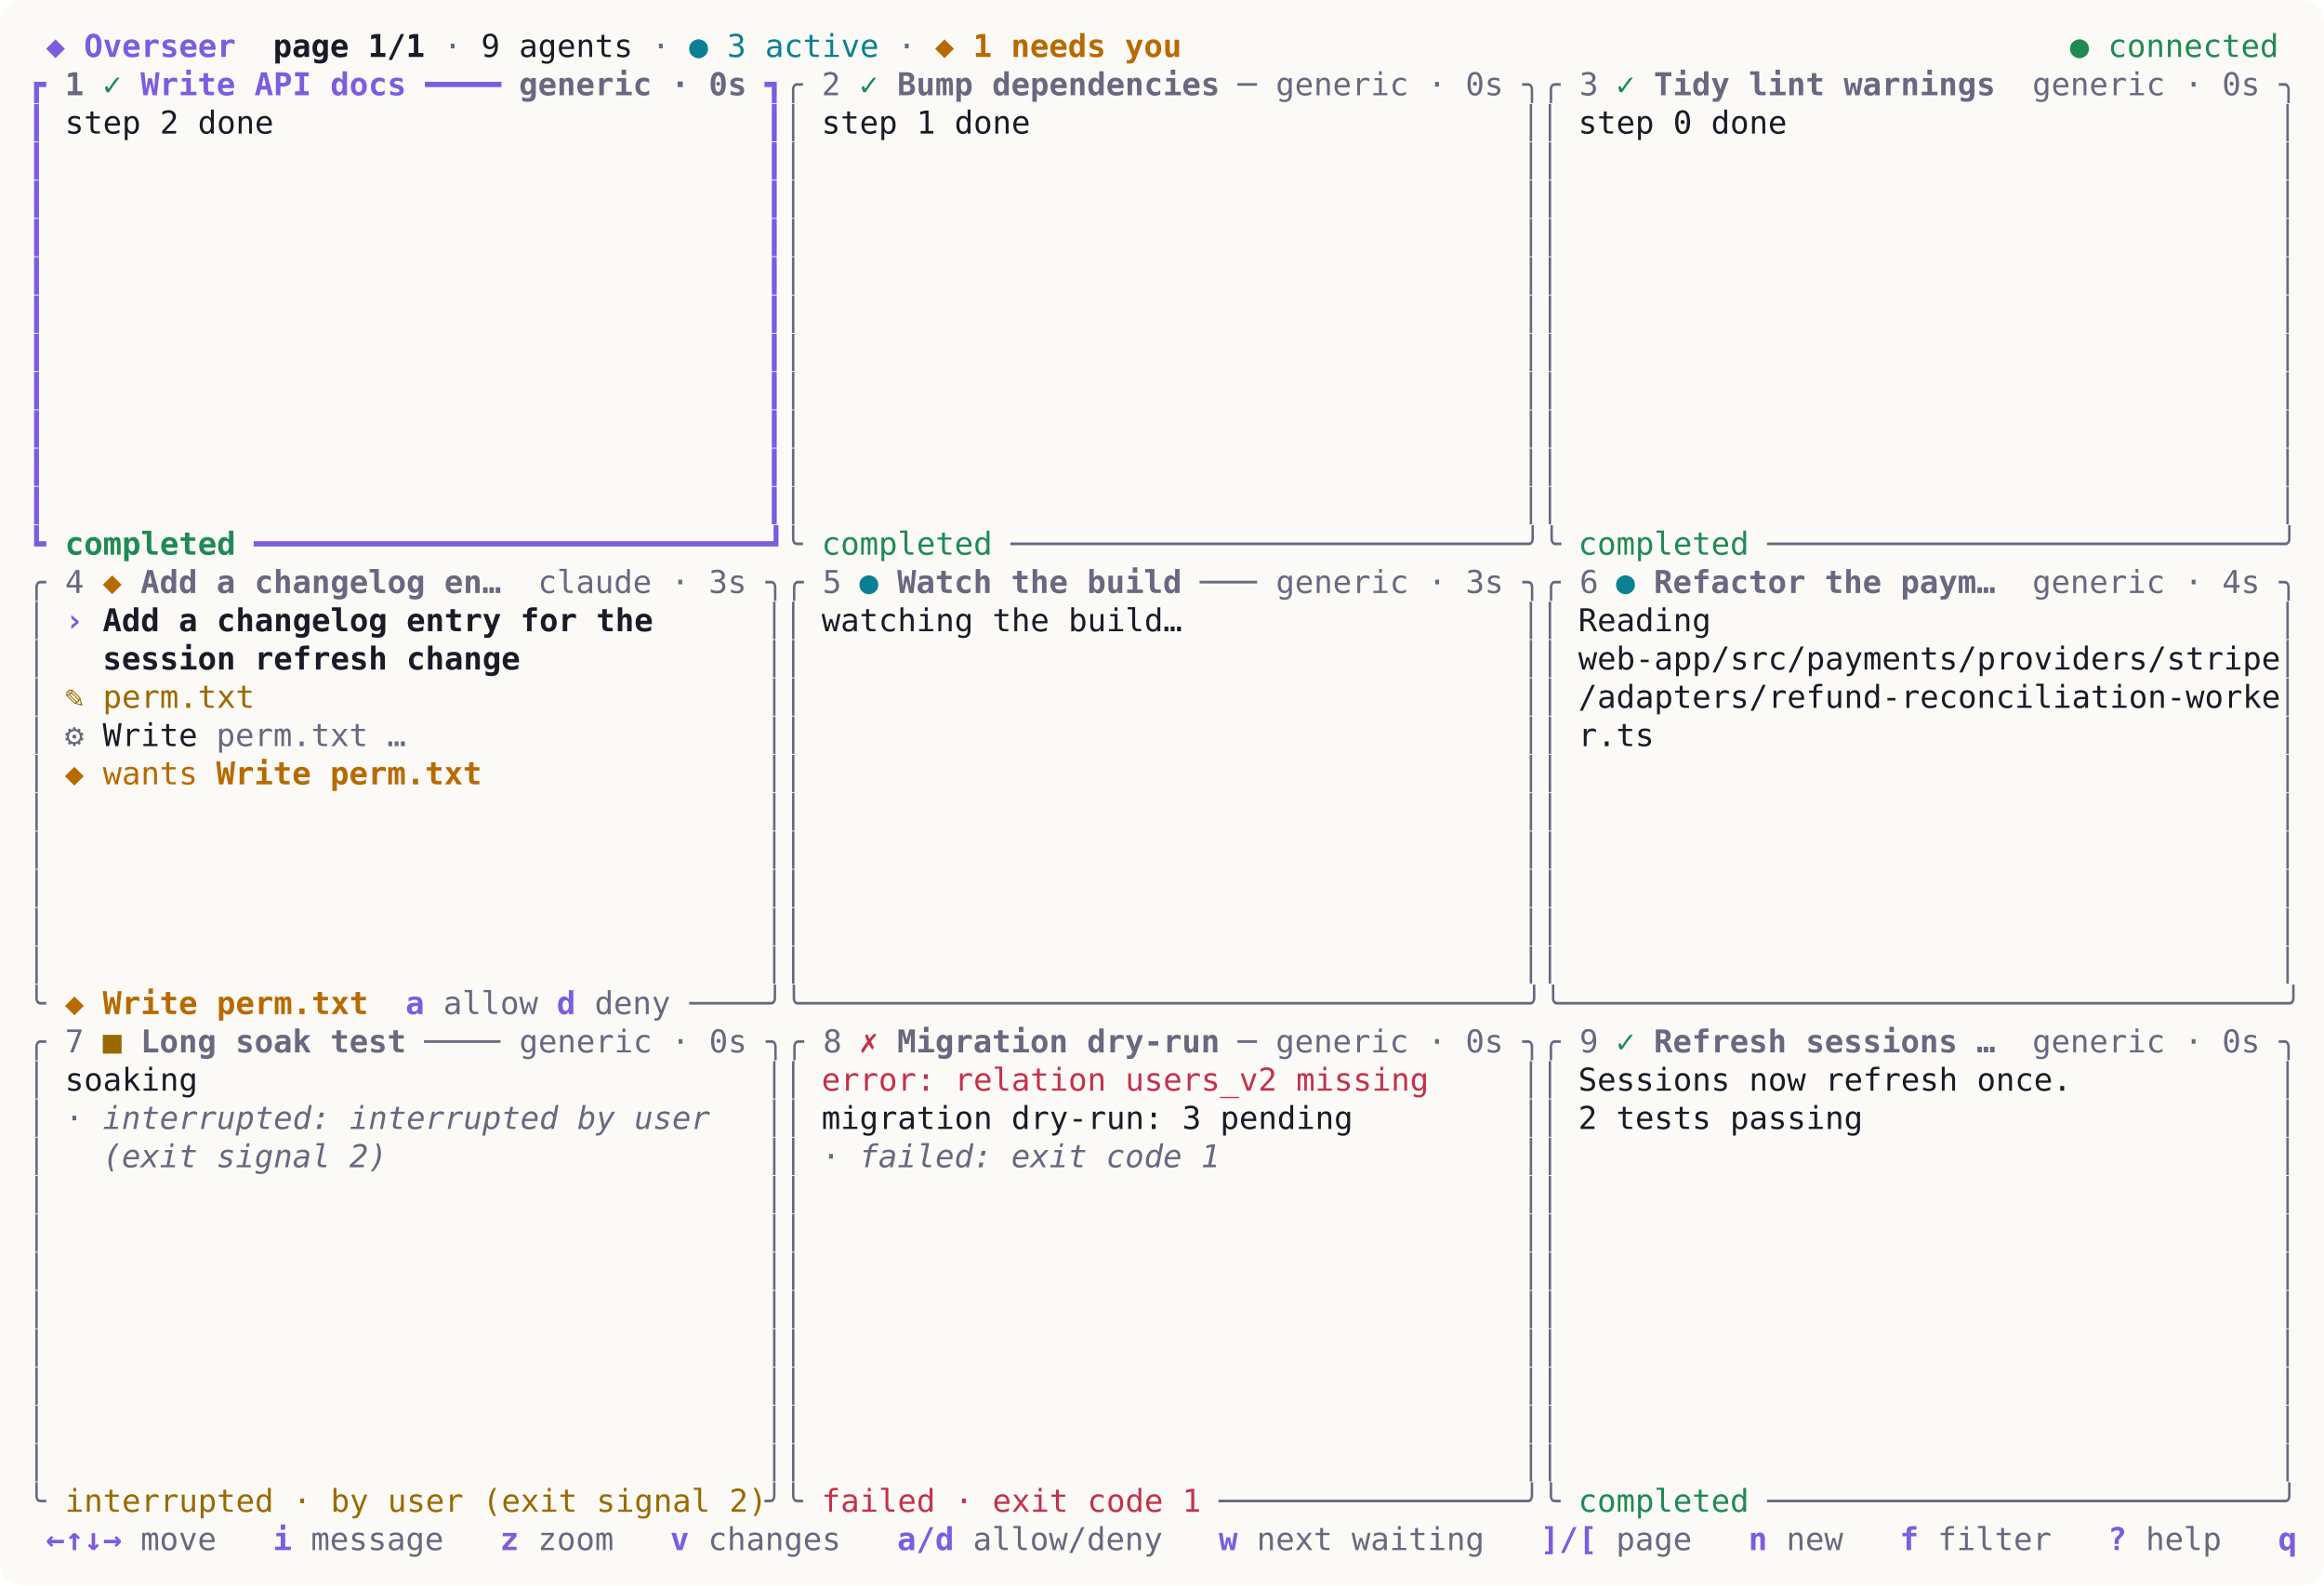
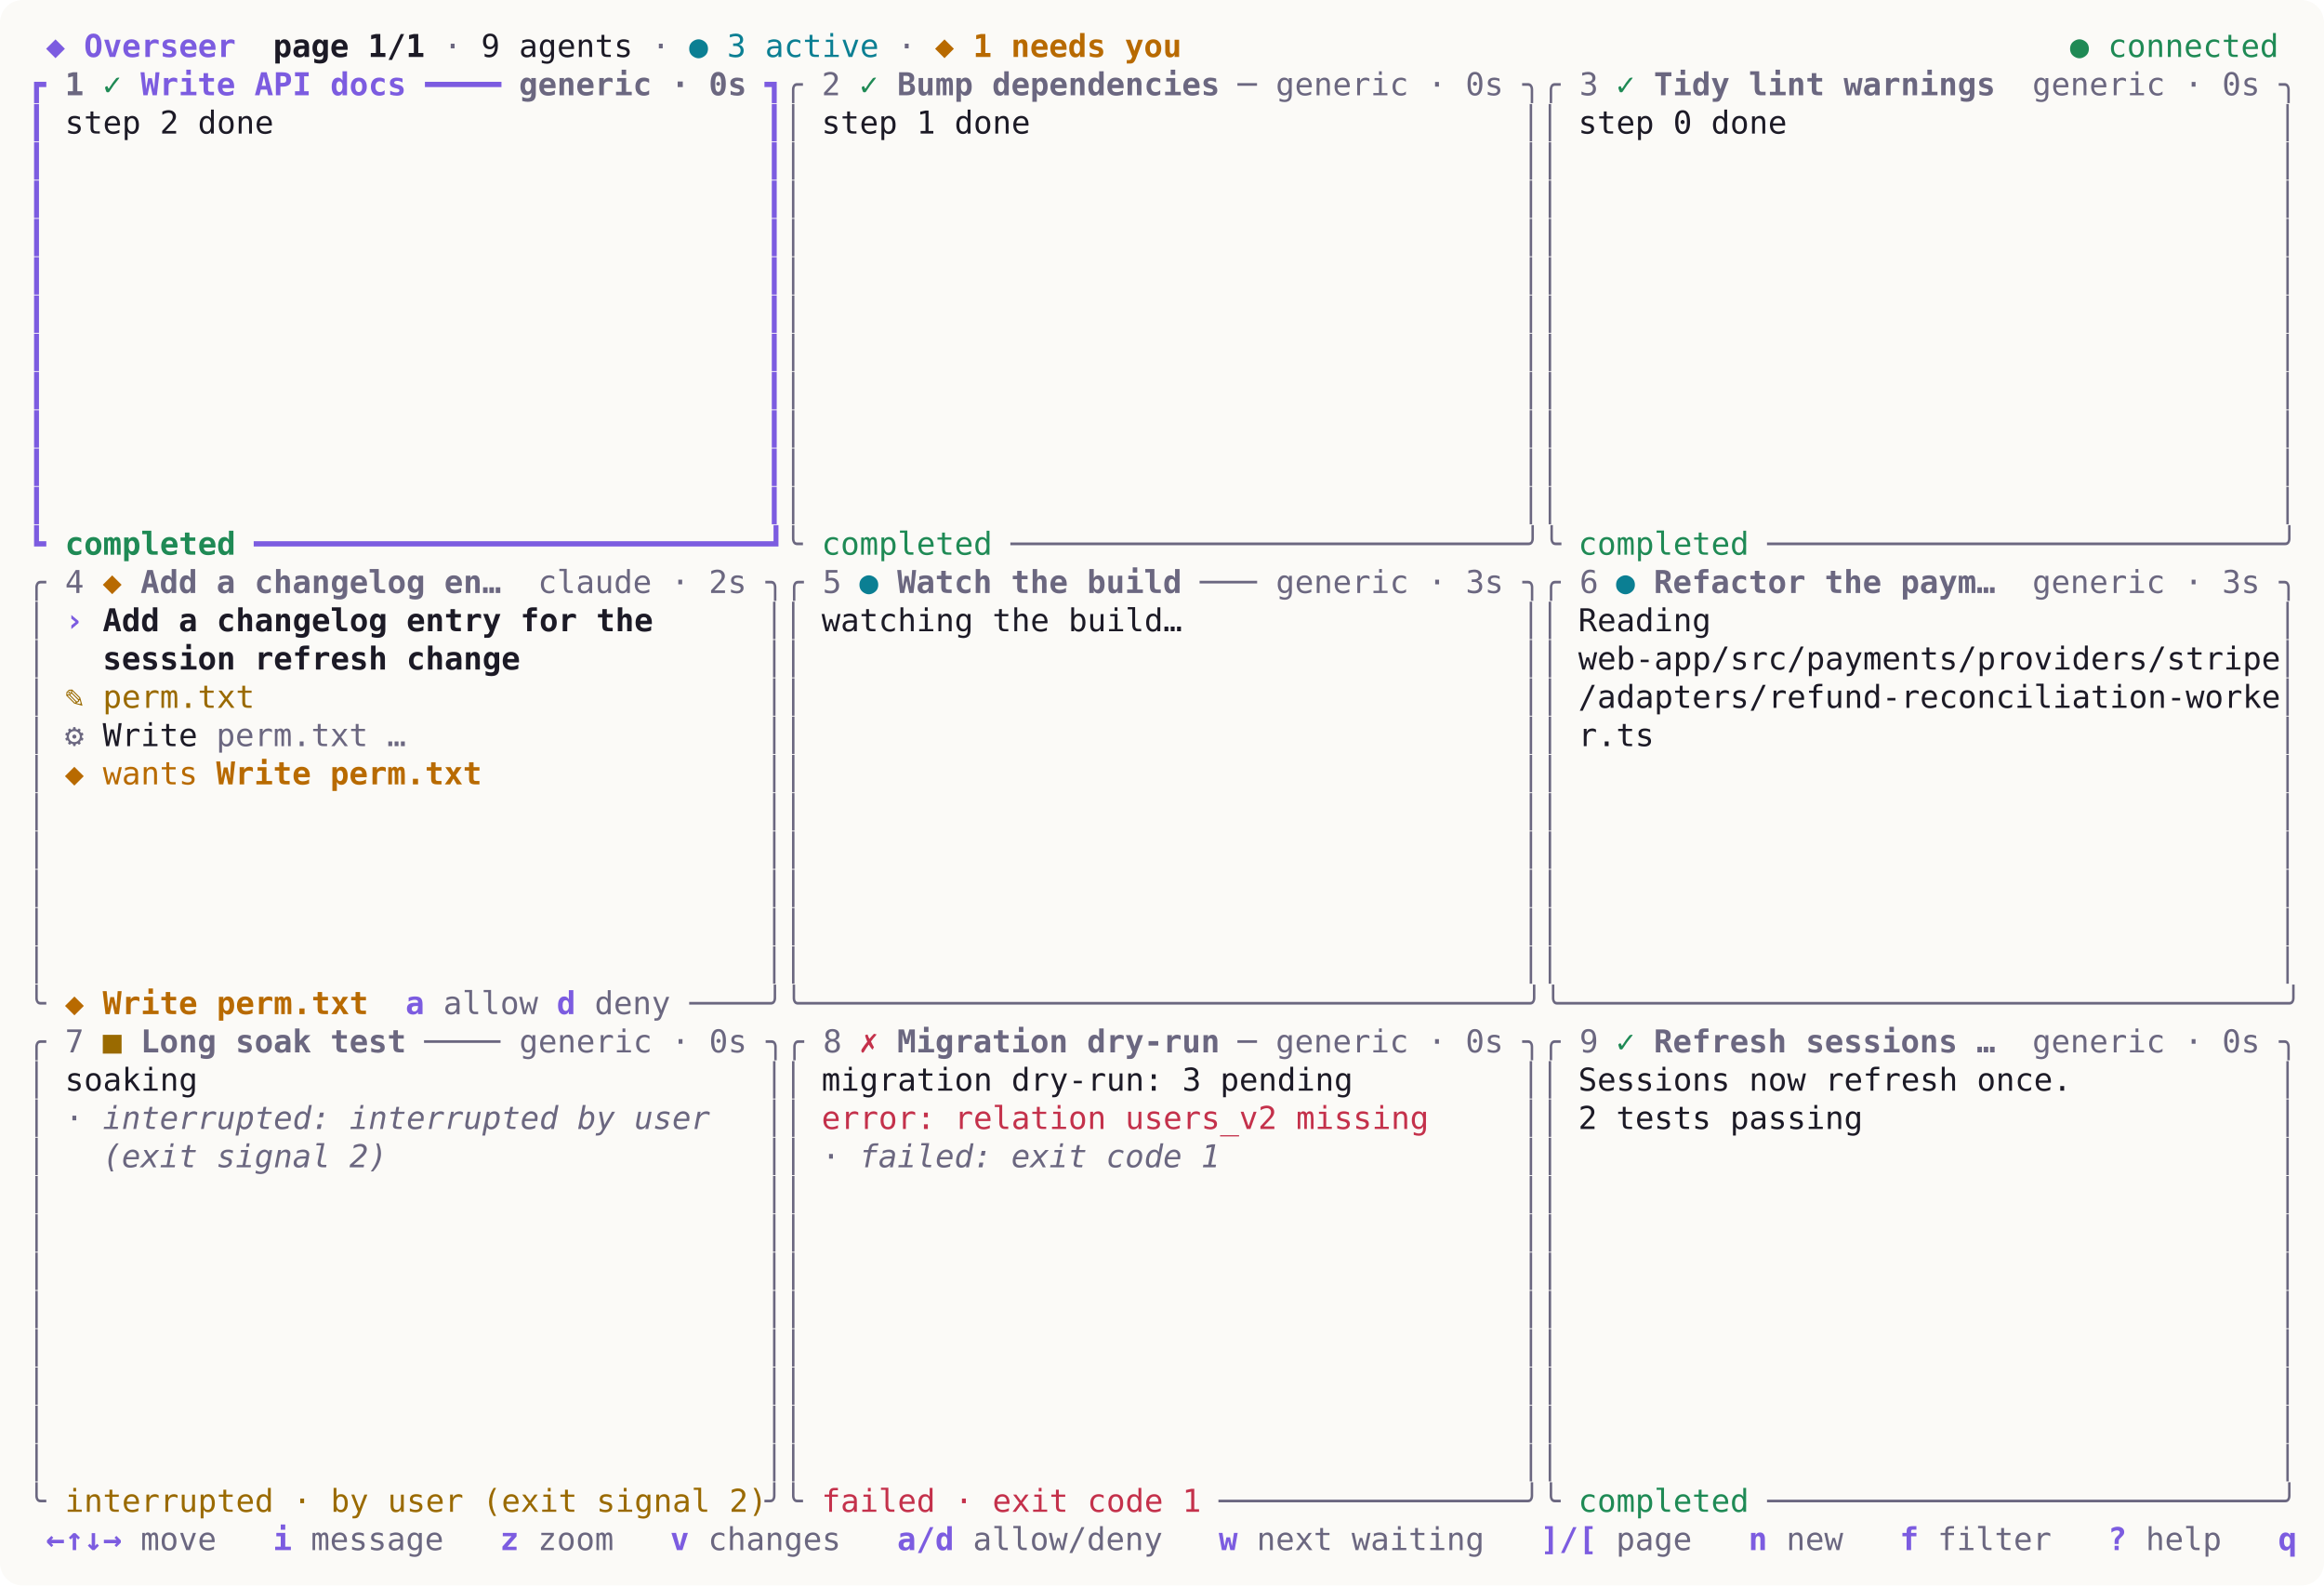
<svg xmlns="http://www.w3.org/2000/svg" width="1032" height="704" viewBox="0 0 1032 704">
  <rect width="100%" height="100%" rx="10" fill="#fbfaf7" />
  <g font-family="ui-monospace, SFMono-Regular, Menlo, monospace" font-size="14">
    <text x="12.0" y="25.3" textLength="100.8" lengthAdjust="spacingAndGlyphs" fill="#7c5ce0" font-weight="700" xml:space="preserve"> ◆ Overseer </text>
    <text x="112.8" y="25.3" textLength="84.0" lengthAdjust="spacingAndGlyphs" fill="#1c1a26" font-weight="700" xml:space="preserve"> page 1/1 </text>
    <text x="196.8" y="25.3" textLength="16.8" lengthAdjust="spacingAndGlyphs" fill="#6b6780" xml:space="preserve">· </text>
    <text x="213.6" y="25.3" textLength="67.2" lengthAdjust="spacingAndGlyphs" fill="#1c1a26" xml:space="preserve">9 agents</text>
    <text x="280.8" y="25.3" textLength="25.2" lengthAdjust="spacingAndGlyphs" fill="#6b6780" xml:space="preserve"> · </text>
    <text x="306.0" y="25.3" textLength="84.0" lengthAdjust="spacingAndGlyphs" fill="#0b7f93" xml:space="preserve">● 3 active</text>
    <text x="390.0" y="25.3" textLength="25.2" lengthAdjust="spacingAndGlyphs" fill="#6b6780" xml:space="preserve"> · </text>
    <text x="415.2" y="25.3" textLength="109.2" lengthAdjust="spacingAndGlyphs" fill="#b86a00" font-weight="700" xml:space="preserve">◆ 1 needs you</text>
    <text x="919.2" y="25.3" textLength="100.8" lengthAdjust="spacingAndGlyphs" fill="#1f8a55" xml:space="preserve">● connected </text>
    <text x="12.0" y="42.3" textLength="8.4" lengthAdjust="spacingAndGlyphs" fill="#7c5ce0" font-weight="700" xml:space="preserve">┏</text>
    <text x="20.4" y="42.3" textLength="25.2" lengthAdjust="spacingAndGlyphs" fill="#6b6780" font-weight="700" xml:space="preserve"> 1 </text>
    <text x="45.6" y="42.3" textLength="16.8" lengthAdjust="spacingAndGlyphs" fill="#1f8a55" font-weight="700" xml:space="preserve">✓ </text>
    <text x="62.4" y="42.3" textLength="159.6" lengthAdjust="spacingAndGlyphs" fill="#7c5ce0" font-weight="700" xml:space="preserve">Write API docs ━━━━</text>
    <text x="222.0" y="42.3" textLength="117.6" lengthAdjust="spacingAndGlyphs" fill="#6b6780" font-weight="700" xml:space="preserve"> generic · 0s </text>
    <text x="339.6" y="42.3" textLength="8.4" lengthAdjust="spacingAndGlyphs" fill="#7c5ce0" font-weight="700" xml:space="preserve">┓</text>
    <text x="348.0" y="42.3" textLength="33.6" lengthAdjust="spacingAndGlyphs" fill="#6b6780" xml:space="preserve">╭ 2 </text>
    <text x="381.6" y="42.3" textLength="16.8" lengthAdjust="spacingAndGlyphs" fill="#1f8a55" xml:space="preserve">✓ </text>
    <text x="398.4" y="42.3" textLength="142.8" lengthAdjust="spacingAndGlyphs" fill="#6b6780" font-weight="700" xml:space="preserve">Bump dependencies</text>
    <text x="541.2" y="42.3" textLength="176.4" lengthAdjust="spacingAndGlyphs" fill="#6b6780" xml:space="preserve"> ─ generic · 0s ╮╭ 3 </text>
    <text x="717.6" y="42.3" textLength="16.8" lengthAdjust="spacingAndGlyphs" fill="#1f8a55" xml:space="preserve">✓ </text>
    <text x="734.4" y="42.3" textLength="151.2" lengthAdjust="spacingAndGlyphs" fill="#6b6780" font-weight="700" xml:space="preserve">Tidy lint warnings</text>
    <text x="885.6" y="42.3" textLength="134.4" lengthAdjust="spacingAndGlyphs" fill="#6b6780" xml:space="preserve">  generic · 0s ╮</text>
    <text x="12.0" y="59.3" textLength="8.4" lengthAdjust="spacingAndGlyphs" fill="#7c5ce0" font-weight="700" xml:space="preserve">┃</text>
    <text x="20.4" y="59.3" textLength="319.2" lengthAdjust="spacingAndGlyphs" fill="#1c1a26" xml:space="preserve"> step 2 done                          </text>
    <text x="339.6" y="59.3" textLength="8.4" lengthAdjust="spacingAndGlyphs" fill="#7c5ce0" font-weight="700" xml:space="preserve">┃</text>
    <text x="348.0" y="59.3" textLength="8.4" lengthAdjust="spacingAndGlyphs" fill="#6b6780" xml:space="preserve">│</text>
    <text x="356.4" y="59.3" textLength="319.2" lengthAdjust="spacingAndGlyphs" fill="#1c1a26" xml:space="preserve"> step 1 done                          </text>
    <text x="675.6" y="59.3" textLength="16.8" lengthAdjust="spacingAndGlyphs" fill="#6b6780" xml:space="preserve">││</text>
    <text x="692.4" y="59.3" textLength="319.2" lengthAdjust="spacingAndGlyphs" fill="#1c1a26" xml:space="preserve"> step 0 done                          </text>
    <text x="1011.6" y="59.3" textLength="8.4" lengthAdjust="spacingAndGlyphs" fill="#6b6780" xml:space="preserve">│</text>
    <text x="12.0" y="76.3" textLength="8.4" lengthAdjust="spacingAndGlyphs" fill="#7c5ce0" font-weight="700" xml:space="preserve">┃</text>
    <text x="339.6" y="76.3" textLength="8.4" lengthAdjust="spacingAndGlyphs" fill="#7c5ce0" font-weight="700" xml:space="preserve">┃</text>
    <text x="348.0" y="76.3" textLength="8.4" lengthAdjust="spacingAndGlyphs" fill="#6b6780" xml:space="preserve">│</text>
    <text x="675.6" y="76.3" textLength="16.8" lengthAdjust="spacingAndGlyphs" fill="#6b6780" xml:space="preserve">││</text>
    <text x="1011.6" y="76.3" textLength="8.4" lengthAdjust="spacingAndGlyphs" fill="#6b6780" xml:space="preserve">│</text>
    <text x="12.0" y="93.3" textLength="8.4" lengthAdjust="spacingAndGlyphs" fill="#7c5ce0" font-weight="700" xml:space="preserve">┃</text>
    <text x="339.6" y="93.3" textLength="8.4" lengthAdjust="spacingAndGlyphs" fill="#7c5ce0" font-weight="700" xml:space="preserve">┃</text>
    <text x="348.0" y="93.3" textLength="8.4" lengthAdjust="spacingAndGlyphs" fill="#6b6780" xml:space="preserve">│</text>
    <text x="675.6" y="93.3" textLength="16.8" lengthAdjust="spacingAndGlyphs" fill="#6b6780" xml:space="preserve">││</text>
    <text x="1011.6" y="93.3" textLength="8.4" lengthAdjust="spacingAndGlyphs" fill="#6b6780" xml:space="preserve">│</text>
    <text x="12.0" y="110.3" textLength="8.4" lengthAdjust="spacingAndGlyphs" fill="#7c5ce0" font-weight="700" xml:space="preserve">┃</text>
    <text x="339.6" y="110.3" textLength="8.4" lengthAdjust="spacingAndGlyphs" fill="#7c5ce0" font-weight="700" xml:space="preserve">┃</text>
    <text x="348.0" y="110.3" textLength="8.4" lengthAdjust="spacingAndGlyphs" fill="#6b6780" xml:space="preserve">│</text>
    <text x="675.6" y="110.3" textLength="16.8" lengthAdjust="spacingAndGlyphs" fill="#6b6780" xml:space="preserve">││</text>
    <text x="1011.6" y="110.3" textLength="8.4" lengthAdjust="spacingAndGlyphs" fill="#6b6780" xml:space="preserve">│</text>
    <text x="12.0" y="127.3" textLength="8.4" lengthAdjust="spacingAndGlyphs" fill="#7c5ce0" font-weight="700" xml:space="preserve">┃</text>
    <text x="339.6" y="127.3" textLength="8.4" lengthAdjust="spacingAndGlyphs" fill="#7c5ce0" font-weight="700" xml:space="preserve">┃</text>
    <text x="348.0" y="127.3" textLength="8.4" lengthAdjust="spacingAndGlyphs" fill="#6b6780" xml:space="preserve">│</text>
    <text x="675.6" y="127.3" textLength="16.8" lengthAdjust="spacingAndGlyphs" fill="#6b6780" xml:space="preserve">││</text>
    <text x="1011.6" y="127.3" textLength="8.4" lengthAdjust="spacingAndGlyphs" fill="#6b6780" xml:space="preserve">│</text>
    <text x="12.0" y="144.3" textLength="8.4" lengthAdjust="spacingAndGlyphs" fill="#7c5ce0" font-weight="700" xml:space="preserve">┃</text>
    <text x="339.6" y="144.3" textLength="8.4" lengthAdjust="spacingAndGlyphs" fill="#7c5ce0" font-weight="700" xml:space="preserve">┃</text>
    <text x="348.0" y="144.3" textLength="8.4" lengthAdjust="spacingAndGlyphs" fill="#6b6780" xml:space="preserve">│</text>
    <text x="675.6" y="144.3" textLength="16.8" lengthAdjust="spacingAndGlyphs" fill="#6b6780" xml:space="preserve">││</text>
    <text x="1011.6" y="144.3" textLength="8.4" lengthAdjust="spacingAndGlyphs" fill="#6b6780" xml:space="preserve">│</text>
    <text x="12.0" y="161.3" textLength="8.4" lengthAdjust="spacingAndGlyphs" fill="#7c5ce0" font-weight="700" xml:space="preserve">┃</text>
    <text x="339.6" y="161.3" textLength="8.4" lengthAdjust="spacingAndGlyphs" fill="#7c5ce0" font-weight="700" xml:space="preserve">┃</text>
    <text x="348.0" y="161.3" textLength="8.4" lengthAdjust="spacingAndGlyphs" fill="#6b6780" xml:space="preserve">│</text>
    <text x="675.6" y="161.3" textLength="16.8" lengthAdjust="spacingAndGlyphs" fill="#6b6780" xml:space="preserve">││</text>
    <text x="1011.6" y="161.3" textLength="8.4" lengthAdjust="spacingAndGlyphs" fill="#6b6780" xml:space="preserve">│</text>
    <text x="12.0" y="178.3" textLength="8.4" lengthAdjust="spacingAndGlyphs" fill="#7c5ce0" font-weight="700" xml:space="preserve">┃</text>
    <text x="339.6" y="178.3" textLength="8.4" lengthAdjust="spacingAndGlyphs" fill="#7c5ce0" font-weight="700" xml:space="preserve">┃</text>
    <text x="348.0" y="178.3" textLength="8.4" lengthAdjust="spacingAndGlyphs" fill="#6b6780" xml:space="preserve">│</text>
    <text x="675.6" y="178.3" textLength="16.8" lengthAdjust="spacingAndGlyphs" fill="#6b6780" xml:space="preserve">││</text>
    <text x="1011.6" y="178.3" textLength="8.4" lengthAdjust="spacingAndGlyphs" fill="#6b6780" xml:space="preserve">│</text>
    <text x="12.0" y="195.3" textLength="8.4" lengthAdjust="spacingAndGlyphs" fill="#7c5ce0" font-weight="700" xml:space="preserve">┃</text>
    <text x="339.6" y="195.3" textLength="8.4" lengthAdjust="spacingAndGlyphs" fill="#7c5ce0" font-weight="700" xml:space="preserve">┃</text>
    <text x="348.0" y="195.3" textLength="8.4" lengthAdjust="spacingAndGlyphs" fill="#6b6780" xml:space="preserve">│</text>
    <text x="675.6" y="195.3" textLength="16.8" lengthAdjust="spacingAndGlyphs" fill="#6b6780" xml:space="preserve">││</text>
    <text x="1011.6" y="195.3" textLength="8.4" lengthAdjust="spacingAndGlyphs" fill="#6b6780" xml:space="preserve">│</text>
    <text x="12.0" y="212.3" textLength="8.4" lengthAdjust="spacingAndGlyphs" fill="#7c5ce0" font-weight="700" xml:space="preserve">┃</text>
    <text x="339.6" y="212.3" textLength="8.4" lengthAdjust="spacingAndGlyphs" fill="#7c5ce0" font-weight="700" xml:space="preserve">┃</text>
    <text x="348.0" y="212.3" textLength="8.4" lengthAdjust="spacingAndGlyphs" fill="#6b6780" xml:space="preserve">│</text>
    <text x="675.6" y="212.3" textLength="16.8" lengthAdjust="spacingAndGlyphs" fill="#6b6780" xml:space="preserve">││</text>
    <text x="1011.6" y="212.3" textLength="8.4" lengthAdjust="spacingAndGlyphs" fill="#6b6780" xml:space="preserve">│</text>
    <text x="12.0" y="229.3" textLength="8.4" lengthAdjust="spacingAndGlyphs" fill="#7c5ce0" font-weight="700" xml:space="preserve">┃</text>
    <text x="339.6" y="229.3" textLength="8.4" lengthAdjust="spacingAndGlyphs" fill="#7c5ce0" font-weight="700" xml:space="preserve">┃</text>
    <text x="348.0" y="229.3" textLength="8.4" lengthAdjust="spacingAndGlyphs" fill="#6b6780" xml:space="preserve">│</text>
    <text x="675.6" y="229.3" textLength="16.8" lengthAdjust="spacingAndGlyphs" fill="#6b6780" xml:space="preserve">││</text>
    <text x="1011.6" y="229.3" textLength="8.4" lengthAdjust="spacingAndGlyphs" fill="#6b6780" xml:space="preserve">│</text>
    <text x="12.0" y="246.3" textLength="8.4" lengthAdjust="spacingAndGlyphs" fill="#7c5ce0" font-weight="700" xml:space="preserve">┗</text>
    <text x="20.4" y="246.3" textLength="92.4" lengthAdjust="spacingAndGlyphs" fill="#1f8a55" font-weight="700" xml:space="preserve"> completed </text>
    <text x="112.8" y="246.3" textLength="235.2" lengthAdjust="spacingAndGlyphs" fill="#7c5ce0" font-weight="700" xml:space="preserve">━━━━━━━━━━━━━━━━━━━━━━━━━━━┛</text>
    <text x="348.0" y="246.3" textLength="8.4" lengthAdjust="spacingAndGlyphs" fill="#6b6780" xml:space="preserve">╰</text>
    <text x="356.4" y="246.3" textLength="92.4" lengthAdjust="spacingAndGlyphs" fill="#1f8a55" xml:space="preserve"> completed </text>
    <text x="448.8" y="246.3" textLength="243.6" lengthAdjust="spacingAndGlyphs" fill="#6b6780" xml:space="preserve">───────────────────────────╯╰</text>
    <text x="692.4" y="246.3" textLength="92.4" lengthAdjust="spacingAndGlyphs" fill="#1f8a55" xml:space="preserve"> completed </text>
    <text x="784.8" y="246.3" textLength="235.2" lengthAdjust="spacingAndGlyphs" fill="#6b6780" xml:space="preserve">───────────────────────────╯</text>
    <text x="12.0" y="263.3" textLength="33.6" lengthAdjust="spacingAndGlyphs" fill="#6b6780" xml:space="preserve">╭ 4 </text>
    <text x="45.6" y="263.3" textLength="16.8" lengthAdjust="spacingAndGlyphs" fill="#b86a00" xml:space="preserve">◆ </text>
    <text x="62.4" y="263.3" textLength="159.6" lengthAdjust="spacingAndGlyphs" fill="#6b6780" font-weight="700" xml:space="preserve">Add a changelog en…</text>
-     <text x="222.0" y="263.3" textLength="159.6" lengthAdjust="spacingAndGlyphs" fill="#6b6780" xml:space="preserve">  claude · 3s ╮╭ 5 </text>
+     <text x="222.0" y="263.3" textLength="159.6" lengthAdjust="spacingAndGlyphs" fill="#6b6780" xml:space="preserve">  claude · 2s ╮╭ 5 </text>
    <text x="381.6" y="263.3" textLength="16.8" lengthAdjust="spacingAndGlyphs" fill="#0b7f93" xml:space="preserve">● </text>
    <text x="398.4" y="263.3" textLength="126.0" lengthAdjust="spacingAndGlyphs" fill="#6b6780" font-weight="700" xml:space="preserve">Watch the build</text>
    <text x="524.4" y="263.3" textLength="193.2" lengthAdjust="spacingAndGlyphs" fill="#6b6780" xml:space="preserve"> ─── generic · 3s ╮╭ 6 </text>
    <text x="717.6" y="263.3" textLength="16.8" lengthAdjust="spacingAndGlyphs" fill="#0b7f93" xml:space="preserve">● </text>
    <text x="734.4" y="263.3" textLength="151.2" lengthAdjust="spacingAndGlyphs" fill="#6b6780" font-weight="700" xml:space="preserve">Refactor the paym…</text>
-     <text x="885.6" y="263.3" textLength="134.4" lengthAdjust="spacingAndGlyphs" fill="#6b6780" xml:space="preserve">  generic · 4s ╮</text>
+     <text x="885.6" y="263.3" textLength="134.4" lengthAdjust="spacingAndGlyphs" fill="#6b6780" xml:space="preserve">  generic · 3s ╮</text>
    <text x="12.0" y="280.3" textLength="8.4" lengthAdjust="spacingAndGlyphs" fill="#6b6780" xml:space="preserve">│</text>
    <text x="28.8" y="280.3" textLength="16.8" lengthAdjust="spacingAndGlyphs" fill="#7c5ce0" font-weight="700" xml:space="preserve">› </text>
    <text x="45.6" y="280.3" textLength="252.0" lengthAdjust="spacingAndGlyphs" fill="#1c1a26" font-weight="700" xml:space="preserve">Add a changelog entry for the </text>
    <text x="339.6" y="280.3" textLength="16.8" lengthAdjust="spacingAndGlyphs" fill="#6b6780" xml:space="preserve">││</text>
    <text x="356.4" y="280.3" textLength="319.2" lengthAdjust="spacingAndGlyphs" fill="#1c1a26" xml:space="preserve"> watching the build…                  </text>
    <text x="675.6" y="280.3" textLength="16.8" lengthAdjust="spacingAndGlyphs" fill="#6b6780" xml:space="preserve">││</text>
    <text x="692.4" y="280.3" textLength="319.2" lengthAdjust="spacingAndGlyphs" fill="#1c1a26" xml:space="preserve"> Reading                              </text>
    <text x="1011.6" y="280.3" textLength="8.4" lengthAdjust="spacingAndGlyphs" fill="#6b6780" xml:space="preserve">│</text>
    <text x="12.0" y="297.3" textLength="8.4" lengthAdjust="spacingAndGlyphs" fill="#6b6780" xml:space="preserve">│</text>
    <text x="45.6" y="297.3" textLength="184.8" lengthAdjust="spacingAndGlyphs" fill="#1c1a26" font-weight="700" xml:space="preserve">session refresh change</text>
    <text x="339.6" y="297.3" textLength="16.8" lengthAdjust="spacingAndGlyphs" fill="#6b6780" xml:space="preserve">││</text>
    <text x="675.6" y="297.3" textLength="16.8" lengthAdjust="spacingAndGlyphs" fill="#6b6780" xml:space="preserve">││</text>
    <text x="692.4" y="297.3" textLength="319.2" lengthAdjust="spacingAndGlyphs" fill="#1c1a26" xml:space="preserve"> web-app/src/payments/providers/stripe</text>
    <text x="1011.6" y="297.3" textLength="8.4" lengthAdjust="spacingAndGlyphs" fill="#6b6780" xml:space="preserve">│</text>
    <text x="12.0" y="314.3" textLength="8.4" lengthAdjust="spacingAndGlyphs" fill="#6b6780" xml:space="preserve">│</text>
    <text x="28.8" y="314.3" textLength="84.0" lengthAdjust="spacingAndGlyphs" fill="#9a6a00" xml:space="preserve">✎ perm.txt</text>
    <text x="339.6" y="314.3" textLength="16.8" lengthAdjust="spacingAndGlyphs" fill="#6b6780" xml:space="preserve">││</text>
    <text x="675.6" y="314.3" textLength="16.8" lengthAdjust="spacingAndGlyphs" fill="#6b6780" xml:space="preserve">││</text>
    <text x="692.4" y="314.3" textLength="319.2" lengthAdjust="spacingAndGlyphs" fill="#1c1a26" xml:space="preserve"> /adapters/refund-reconciliation-worke</text>
    <text x="1011.6" y="314.3" textLength="8.4" lengthAdjust="spacingAndGlyphs" fill="#6b6780" xml:space="preserve">│</text>
    <text x="12.0" y="331.3" textLength="8.4" lengthAdjust="spacingAndGlyphs" fill="#6b6780" xml:space="preserve">│</text>
    <text x="28.8" y="331.3" textLength="16.8" lengthAdjust="spacingAndGlyphs" fill="#6b6780" xml:space="preserve">⚙ </text>
    <text x="45.6" y="331.3" textLength="42.0" lengthAdjust="spacingAndGlyphs" fill="#1c1a26" xml:space="preserve">Write</text>
    <text x="87.6" y="331.3" textLength="92.4" lengthAdjust="spacingAndGlyphs" fill="#6b6780" xml:space="preserve"> perm.txt …</text>
    <text x="339.6" y="331.3" textLength="16.8" lengthAdjust="spacingAndGlyphs" fill="#6b6780" xml:space="preserve">││</text>
    <text x="675.6" y="331.3" textLength="16.8" lengthAdjust="spacingAndGlyphs" fill="#6b6780" xml:space="preserve">││</text>
    <text x="692.4" y="331.3" textLength="319.2" lengthAdjust="spacingAndGlyphs" fill="#1c1a26" xml:space="preserve"> r.ts                                 </text>
    <text x="1011.6" y="331.3" textLength="8.4" lengthAdjust="spacingAndGlyphs" fill="#6b6780" xml:space="preserve">│</text>
    <text x="12.0" y="348.3" textLength="8.4" lengthAdjust="spacingAndGlyphs" fill="#6b6780" xml:space="preserve">│</text>
    <text x="28.8" y="348.3" textLength="67.2" lengthAdjust="spacingAndGlyphs" fill="#b86a00" xml:space="preserve">◆ wants </text>
    <text x="96.0" y="348.3" textLength="117.6" lengthAdjust="spacingAndGlyphs" fill="#b86a00" font-weight="700" xml:space="preserve">Write perm.txt</text>
    <text x="339.6" y="348.3" textLength="16.8" lengthAdjust="spacingAndGlyphs" fill="#6b6780" xml:space="preserve">││</text>
    <text x="675.6" y="348.3" textLength="16.8" lengthAdjust="spacingAndGlyphs" fill="#6b6780" xml:space="preserve">││</text>
    <text x="1011.6" y="348.3" textLength="8.4" lengthAdjust="spacingAndGlyphs" fill="#6b6780" xml:space="preserve">│</text>
    <text x="12.0" y="365.3" textLength="8.4" lengthAdjust="spacingAndGlyphs" fill="#6b6780" xml:space="preserve">│</text>
    <text x="339.6" y="365.3" textLength="16.8" lengthAdjust="spacingAndGlyphs" fill="#6b6780" xml:space="preserve">││</text>
    <text x="675.6" y="365.3" textLength="16.8" lengthAdjust="spacingAndGlyphs" fill="#6b6780" xml:space="preserve">││</text>
    <text x="1011.6" y="365.3" textLength="8.4" lengthAdjust="spacingAndGlyphs" fill="#6b6780" xml:space="preserve">│</text>
    <text x="12.0" y="382.3" textLength="8.4" lengthAdjust="spacingAndGlyphs" fill="#6b6780" xml:space="preserve">│</text>
    <text x="339.6" y="382.3" textLength="16.8" lengthAdjust="spacingAndGlyphs" fill="#6b6780" xml:space="preserve">││</text>
    <text x="675.6" y="382.3" textLength="16.8" lengthAdjust="spacingAndGlyphs" fill="#6b6780" xml:space="preserve">││</text>
    <text x="1011.6" y="382.3" textLength="8.4" lengthAdjust="spacingAndGlyphs" fill="#6b6780" xml:space="preserve">│</text>
    <text x="12.0" y="399.3" textLength="8.4" lengthAdjust="spacingAndGlyphs" fill="#6b6780" xml:space="preserve">│</text>
    <text x="339.6" y="399.3" textLength="16.8" lengthAdjust="spacingAndGlyphs" fill="#6b6780" xml:space="preserve">││</text>
    <text x="675.6" y="399.3" textLength="16.8" lengthAdjust="spacingAndGlyphs" fill="#6b6780" xml:space="preserve">││</text>
    <text x="1011.6" y="399.3" textLength="8.4" lengthAdjust="spacingAndGlyphs" fill="#6b6780" xml:space="preserve">│</text>
    <text x="12.0" y="416.3" textLength="8.4" lengthAdjust="spacingAndGlyphs" fill="#6b6780" xml:space="preserve">│</text>
    <text x="339.6" y="416.3" textLength="16.8" lengthAdjust="spacingAndGlyphs" fill="#6b6780" xml:space="preserve">││</text>
    <text x="675.6" y="416.3" textLength="16.8" lengthAdjust="spacingAndGlyphs" fill="#6b6780" xml:space="preserve">││</text>
    <text x="1011.6" y="416.3" textLength="8.4" lengthAdjust="spacingAndGlyphs" fill="#6b6780" xml:space="preserve">│</text>
    <text x="12.0" y="433.3" textLength="8.4" lengthAdjust="spacingAndGlyphs" fill="#6b6780" xml:space="preserve">│</text>
    <text x="339.6" y="433.3" textLength="16.8" lengthAdjust="spacingAndGlyphs" fill="#6b6780" xml:space="preserve">││</text>
    <text x="675.6" y="433.3" textLength="16.8" lengthAdjust="spacingAndGlyphs" fill="#6b6780" xml:space="preserve">││</text>
    <text x="1011.6" y="433.3" textLength="8.4" lengthAdjust="spacingAndGlyphs" fill="#6b6780" xml:space="preserve">│</text>
    <text x="12.0" y="450.3" textLength="8.4" lengthAdjust="spacingAndGlyphs" fill="#6b6780" xml:space="preserve">╰</text>
    <text x="20.4" y="450.3" textLength="25.2" lengthAdjust="spacingAndGlyphs" fill="#b86a00" xml:space="preserve"> ◆ </text>
    <text x="45.6" y="450.3" textLength="117.6" lengthAdjust="spacingAndGlyphs" fill="#b86a00" font-weight="700" xml:space="preserve">Write perm.txt</text>
    <text x="163.2" y="450.3" textLength="25.2" lengthAdjust="spacingAndGlyphs" fill="#7c5ce0" font-weight="700" xml:space="preserve">  a</text>
    <text x="188.4" y="450.3" textLength="58.8" lengthAdjust="spacingAndGlyphs" fill="#6b6780" xml:space="preserve"> allow </text>
    <text x="247.2" y="450.3" textLength="8.4" lengthAdjust="spacingAndGlyphs" fill="#7c5ce0" font-weight="700" xml:space="preserve">d</text>
    <text x="255.6" y="450.3" textLength="764.4" lengthAdjust="spacingAndGlyphs" fill="#6b6780" xml:space="preserve"> deny ────╯╰──────────────────────────────────────╯╰──────────────────────────────────────╯</text>
    <text x="12.0" y="467.3" textLength="33.6" lengthAdjust="spacingAndGlyphs" fill="#6b6780" xml:space="preserve">╭ 7 </text>
    <text x="45.6" y="467.3" textLength="16.8" lengthAdjust="spacingAndGlyphs" fill="#9a6a00" xml:space="preserve">■ </text>
    <text x="62.4" y="467.3" textLength="117.6" lengthAdjust="spacingAndGlyphs" fill="#6b6780" font-weight="700" xml:space="preserve">Long soak test</text>
    <text x="180.0" y="467.3" textLength="201.6" lengthAdjust="spacingAndGlyphs" fill="#6b6780" xml:space="preserve"> ──── generic · 0s ╮╭ 8 </text>
    <text x="381.6" y="467.3" textLength="16.8" lengthAdjust="spacingAndGlyphs" fill="#c4314b" xml:space="preserve">✗ </text>
    <text x="398.4" y="467.3" textLength="142.8" lengthAdjust="spacingAndGlyphs" fill="#6b6780" font-weight="700" xml:space="preserve">Migration dry-run</text>
    <text x="541.2" y="467.3" textLength="176.4" lengthAdjust="spacingAndGlyphs" fill="#6b6780" xml:space="preserve"> ─ generic · 0s ╮╭ 9 </text>
    <text x="717.6" y="467.3" textLength="16.8" lengthAdjust="spacingAndGlyphs" fill="#1f8a55" xml:space="preserve">✓ </text>
    <text x="734.4" y="467.3" textLength="151.2" lengthAdjust="spacingAndGlyphs" fill="#6b6780" font-weight="700" xml:space="preserve">Refresh sessions …</text>
    <text x="885.6" y="467.3" textLength="134.4" lengthAdjust="spacingAndGlyphs" fill="#6b6780" xml:space="preserve">  generic · 0s ╮</text>
    <text x="12.0" y="484.3" textLength="8.4" lengthAdjust="spacingAndGlyphs" fill="#6b6780" xml:space="preserve">│</text>
    <text x="20.4" y="484.3" textLength="319.2" lengthAdjust="spacingAndGlyphs" fill="#1c1a26" xml:space="preserve"> soaking                              </text>
    <text x="339.6" y="484.3" textLength="16.8" lengthAdjust="spacingAndGlyphs" fill="#6b6780" xml:space="preserve">││</text>
-     <text x="364.8" y="484.3" textLength="268.8" lengthAdjust="spacingAndGlyphs" fill="#c4314b" xml:space="preserve">error: relation users_v2 missing</text>
+     <text x="356.4" y="484.3" textLength="319.2" lengthAdjust="spacingAndGlyphs" fill="#1c1a26" xml:space="preserve"> migration dry-run: 3 pending         </text>
    <text x="675.6" y="484.3" textLength="16.8" lengthAdjust="spacingAndGlyphs" fill="#6b6780" xml:space="preserve">││</text>
    <text x="692.4" y="484.3" textLength="319.2" lengthAdjust="spacingAndGlyphs" fill="#1c1a26" xml:space="preserve"> Sessions now refresh once.           </text>
    <text x="1011.6" y="484.3" textLength="8.4" lengthAdjust="spacingAndGlyphs" fill="#6b6780" xml:space="preserve">│</text>
    <text x="12.0" y="501.3" textLength="8.4" lengthAdjust="spacingAndGlyphs" fill="#6b6780" xml:space="preserve">│</text>
    <text x="28.8" y="501.3" textLength="16.8" lengthAdjust="spacingAndGlyphs" fill="#6b6780" xml:space="preserve">· </text>
    <text x="45.6" y="501.3" textLength="277.2" lengthAdjust="spacingAndGlyphs" fill="#6b6780" font-style="italic" xml:space="preserve">interrupted: interrupted by user </text>
    <text x="339.6" y="501.3" textLength="16.8" lengthAdjust="spacingAndGlyphs" fill="#6b6780" xml:space="preserve">││</text>
-     <text x="356.4" y="501.3" textLength="319.2" lengthAdjust="spacingAndGlyphs" fill="#1c1a26" xml:space="preserve"> migration dry-run: 3 pending         </text>
+     <text x="364.8" y="501.3" textLength="268.8" lengthAdjust="spacingAndGlyphs" fill="#c4314b" xml:space="preserve">error: relation users_v2 missing</text>
    <text x="675.6" y="501.3" textLength="16.8" lengthAdjust="spacingAndGlyphs" fill="#6b6780" xml:space="preserve">││</text>
    <text x="692.4" y="501.3" textLength="319.2" lengthAdjust="spacingAndGlyphs" fill="#1c1a26" xml:space="preserve"> 2 tests passing                      </text>
    <text x="1011.6" y="501.3" textLength="8.4" lengthAdjust="spacingAndGlyphs" fill="#6b6780" xml:space="preserve">│</text>
    <text x="12.0" y="518.3" textLength="8.4" lengthAdjust="spacingAndGlyphs" fill="#6b6780" xml:space="preserve">│</text>
    <text x="45.6" y="518.3" textLength="126.0" lengthAdjust="spacingAndGlyphs" fill="#6b6780" font-style="italic" xml:space="preserve">(exit signal 2)</text>
    <text x="339.6" y="518.3" textLength="16.8" lengthAdjust="spacingAndGlyphs" fill="#6b6780" xml:space="preserve">││</text>
    <text x="364.8" y="518.3" textLength="16.8" lengthAdjust="spacingAndGlyphs" fill="#6b6780" xml:space="preserve">· </text>
    <text x="381.6" y="518.3" textLength="159.6" lengthAdjust="spacingAndGlyphs" fill="#6b6780" font-style="italic" xml:space="preserve">failed: exit code 1</text>
    <text x="675.6" y="518.3" textLength="16.8" lengthAdjust="spacingAndGlyphs" fill="#6b6780" xml:space="preserve">││</text>
    <text x="1011.6" y="518.3" textLength="8.4" lengthAdjust="spacingAndGlyphs" fill="#6b6780" xml:space="preserve">│</text>
    <text x="12.0" y="535.3" textLength="8.4" lengthAdjust="spacingAndGlyphs" fill="#6b6780" xml:space="preserve">│</text>
    <text x="339.6" y="535.3" textLength="16.8" lengthAdjust="spacingAndGlyphs" fill="#6b6780" xml:space="preserve">││</text>
    <text x="675.6" y="535.3" textLength="16.8" lengthAdjust="spacingAndGlyphs" fill="#6b6780" xml:space="preserve">││</text>
    <text x="1011.6" y="535.3" textLength="8.4" lengthAdjust="spacingAndGlyphs" fill="#6b6780" xml:space="preserve">│</text>
    <text x="12.0" y="552.3" textLength="8.4" lengthAdjust="spacingAndGlyphs" fill="#6b6780" xml:space="preserve">│</text>
    <text x="339.6" y="552.3" textLength="16.8" lengthAdjust="spacingAndGlyphs" fill="#6b6780" xml:space="preserve">││</text>
    <text x="675.6" y="552.3" textLength="16.8" lengthAdjust="spacingAndGlyphs" fill="#6b6780" xml:space="preserve">││</text>
    <text x="1011.6" y="552.3" textLength="8.4" lengthAdjust="spacingAndGlyphs" fill="#6b6780" xml:space="preserve">│</text>
    <text x="12.0" y="569.3" textLength="8.4" lengthAdjust="spacingAndGlyphs" fill="#6b6780" xml:space="preserve">│</text>
    <text x="339.6" y="569.3" textLength="16.8" lengthAdjust="spacingAndGlyphs" fill="#6b6780" xml:space="preserve">││</text>
    <text x="675.6" y="569.3" textLength="16.8" lengthAdjust="spacingAndGlyphs" fill="#6b6780" xml:space="preserve">││</text>
    <text x="1011.6" y="569.3" textLength="8.4" lengthAdjust="spacingAndGlyphs" fill="#6b6780" xml:space="preserve">│</text>
    <text x="12.0" y="586.3" textLength="8.4" lengthAdjust="spacingAndGlyphs" fill="#6b6780" xml:space="preserve">│</text>
    <text x="339.6" y="586.3" textLength="16.8" lengthAdjust="spacingAndGlyphs" fill="#6b6780" xml:space="preserve">││</text>
    <text x="675.6" y="586.3" textLength="16.8" lengthAdjust="spacingAndGlyphs" fill="#6b6780" xml:space="preserve">││</text>
    <text x="1011.6" y="586.3" textLength="8.4" lengthAdjust="spacingAndGlyphs" fill="#6b6780" xml:space="preserve">│</text>
    <text x="12.0" y="603.3" textLength="8.4" lengthAdjust="spacingAndGlyphs" fill="#6b6780" xml:space="preserve">│</text>
    <text x="339.6" y="603.3" textLength="16.8" lengthAdjust="spacingAndGlyphs" fill="#6b6780" xml:space="preserve">││</text>
    <text x="675.6" y="603.3" textLength="16.8" lengthAdjust="spacingAndGlyphs" fill="#6b6780" xml:space="preserve">││</text>
    <text x="1011.6" y="603.3" textLength="8.4" lengthAdjust="spacingAndGlyphs" fill="#6b6780" xml:space="preserve">│</text>
    <text x="12.0" y="620.3" textLength="8.4" lengthAdjust="spacingAndGlyphs" fill="#6b6780" xml:space="preserve">│</text>
    <text x="339.6" y="620.3" textLength="16.8" lengthAdjust="spacingAndGlyphs" fill="#6b6780" xml:space="preserve">││</text>
    <text x="675.6" y="620.3" textLength="16.8" lengthAdjust="spacingAndGlyphs" fill="#6b6780" xml:space="preserve">││</text>
    <text x="1011.6" y="620.3" textLength="8.4" lengthAdjust="spacingAndGlyphs" fill="#6b6780" xml:space="preserve">│</text>
    <text x="12.0" y="637.3" textLength="8.4" lengthAdjust="spacingAndGlyphs" fill="#6b6780" xml:space="preserve">│</text>
    <text x="339.6" y="637.3" textLength="16.8" lengthAdjust="spacingAndGlyphs" fill="#6b6780" xml:space="preserve">││</text>
    <text x="675.6" y="637.3" textLength="16.8" lengthAdjust="spacingAndGlyphs" fill="#6b6780" xml:space="preserve">││</text>
    <text x="1011.6" y="637.3" textLength="8.4" lengthAdjust="spacingAndGlyphs" fill="#6b6780" xml:space="preserve">│</text>
    <text x="12.0" y="654.3" textLength="8.4" lengthAdjust="spacingAndGlyphs" fill="#6b6780" xml:space="preserve">│</text>
    <text x="339.6" y="654.3" textLength="16.8" lengthAdjust="spacingAndGlyphs" fill="#6b6780" xml:space="preserve">││</text>
    <text x="675.6" y="654.3" textLength="16.8" lengthAdjust="spacingAndGlyphs" fill="#6b6780" xml:space="preserve">││</text>
    <text x="1011.6" y="654.3" textLength="8.4" lengthAdjust="spacingAndGlyphs" fill="#6b6780" xml:space="preserve">│</text>
    <text x="12.0" y="671.3" textLength="8.4" lengthAdjust="spacingAndGlyphs" fill="#6b6780" xml:space="preserve">╰</text>
    <text x="20.4" y="671.3" textLength="319.2" lengthAdjust="spacingAndGlyphs" fill="#9a6a00" xml:space="preserve"> interrupted · by user (exit signal 2)</text>
    <text x="339.6" y="671.3" textLength="16.8" lengthAdjust="spacingAndGlyphs" fill="#6b6780" xml:space="preserve">╯╰</text>
    <text x="356.4" y="671.3" textLength="184.8" lengthAdjust="spacingAndGlyphs" fill="#c4314b" xml:space="preserve"> failed · exit code 1 </text>
    <text x="541.2" y="671.3" textLength="151.2" lengthAdjust="spacingAndGlyphs" fill="#6b6780" xml:space="preserve">────────────────╯╰</text>
    <text x="692.4" y="671.3" textLength="92.4" lengthAdjust="spacingAndGlyphs" fill="#1f8a55" xml:space="preserve"> completed </text>
    <text x="784.8" y="671.3" textLength="235.2" lengthAdjust="spacingAndGlyphs" fill="#6b6780" xml:space="preserve">───────────────────────────╯</text>
    <text x="20.4" y="688.3" textLength="33.6" lengthAdjust="spacingAndGlyphs" fill="#7c5ce0" font-weight="700" xml:space="preserve">←↑↓→</text>
    <text x="54.0" y="688.3" textLength="67.2" lengthAdjust="spacingAndGlyphs" fill="#6b6780" xml:space="preserve"> move   </text>
    <text x="121.2" y="688.3" textLength="8.4" lengthAdjust="spacingAndGlyphs" fill="#7c5ce0" font-weight="700" xml:space="preserve">i</text>
    <text x="129.6" y="688.3" textLength="92.4" lengthAdjust="spacingAndGlyphs" fill="#6b6780" xml:space="preserve"> message   </text>
    <text x="222.0" y="688.3" textLength="8.4" lengthAdjust="spacingAndGlyphs" fill="#7c5ce0" font-weight="700" xml:space="preserve">z</text>
    <text x="230.4" y="688.3" textLength="67.2" lengthAdjust="spacingAndGlyphs" fill="#6b6780" xml:space="preserve"> zoom   </text>
    <text x="297.6" y="688.3" textLength="8.4" lengthAdjust="spacingAndGlyphs" fill="#7c5ce0" font-weight="700" xml:space="preserve">v</text>
    <text x="306.0" y="688.3" textLength="92.4" lengthAdjust="spacingAndGlyphs" fill="#6b6780" xml:space="preserve"> changes   </text>
    <text x="398.4" y="688.3" textLength="25.2" lengthAdjust="spacingAndGlyphs" fill="#7c5ce0" font-weight="700" xml:space="preserve">a/d</text>
    <text x="423.6" y="688.3" textLength="117.6" lengthAdjust="spacingAndGlyphs" fill="#6b6780" xml:space="preserve"> allow/deny   </text>
    <text x="541.2" y="688.3" textLength="8.4" lengthAdjust="spacingAndGlyphs" fill="#7c5ce0" font-weight="700" xml:space="preserve">w</text>
    <text x="549.6" y="688.3" textLength="134.4" lengthAdjust="spacingAndGlyphs" fill="#6b6780" xml:space="preserve"> next waiting   </text>
    <text x="684.0" y="688.3" textLength="25.2" lengthAdjust="spacingAndGlyphs" fill="#7c5ce0" font-weight="700" xml:space="preserve">]/[</text>
    <text x="709.2" y="688.3" textLength="67.2" lengthAdjust="spacingAndGlyphs" fill="#6b6780" xml:space="preserve"> page   </text>
    <text x="776.4" y="688.3" textLength="8.4" lengthAdjust="spacingAndGlyphs" fill="#7c5ce0" font-weight="700" xml:space="preserve">n</text>
    <text x="784.8" y="688.3" textLength="58.8" lengthAdjust="spacingAndGlyphs" fill="#6b6780" xml:space="preserve"> new   </text>
    <text x="843.6" y="688.3" textLength="8.4" lengthAdjust="spacingAndGlyphs" fill="#7c5ce0" font-weight="700" xml:space="preserve">f</text>
    <text x="852.0" y="688.3" textLength="84.0" lengthAdjust="spacingAndGlyphs" fill="#6b6780" xml:space="preserve"> filter   </text>
    <text x="936.0" y="688.3" textLength="8.4" lengthAdjust="spacingAndGlyphs" fill="#7c5ce0" font-weight="700" xml:space="preserve">?</text>
    <text x="944.4" y="688.3" textLength="67.2" lengthAdjust="spacingAndGlyphs" fill="#6b6780" xml:space="preserve"> help   </text>
    <text x="1011.6" y="688.3" textLength="8.4" lengthAdjust="spacingAndGlyphs" fill="#7c5ce0" font-weight="700" xml:space="preserve">q</text>
  </g>
</svg>
